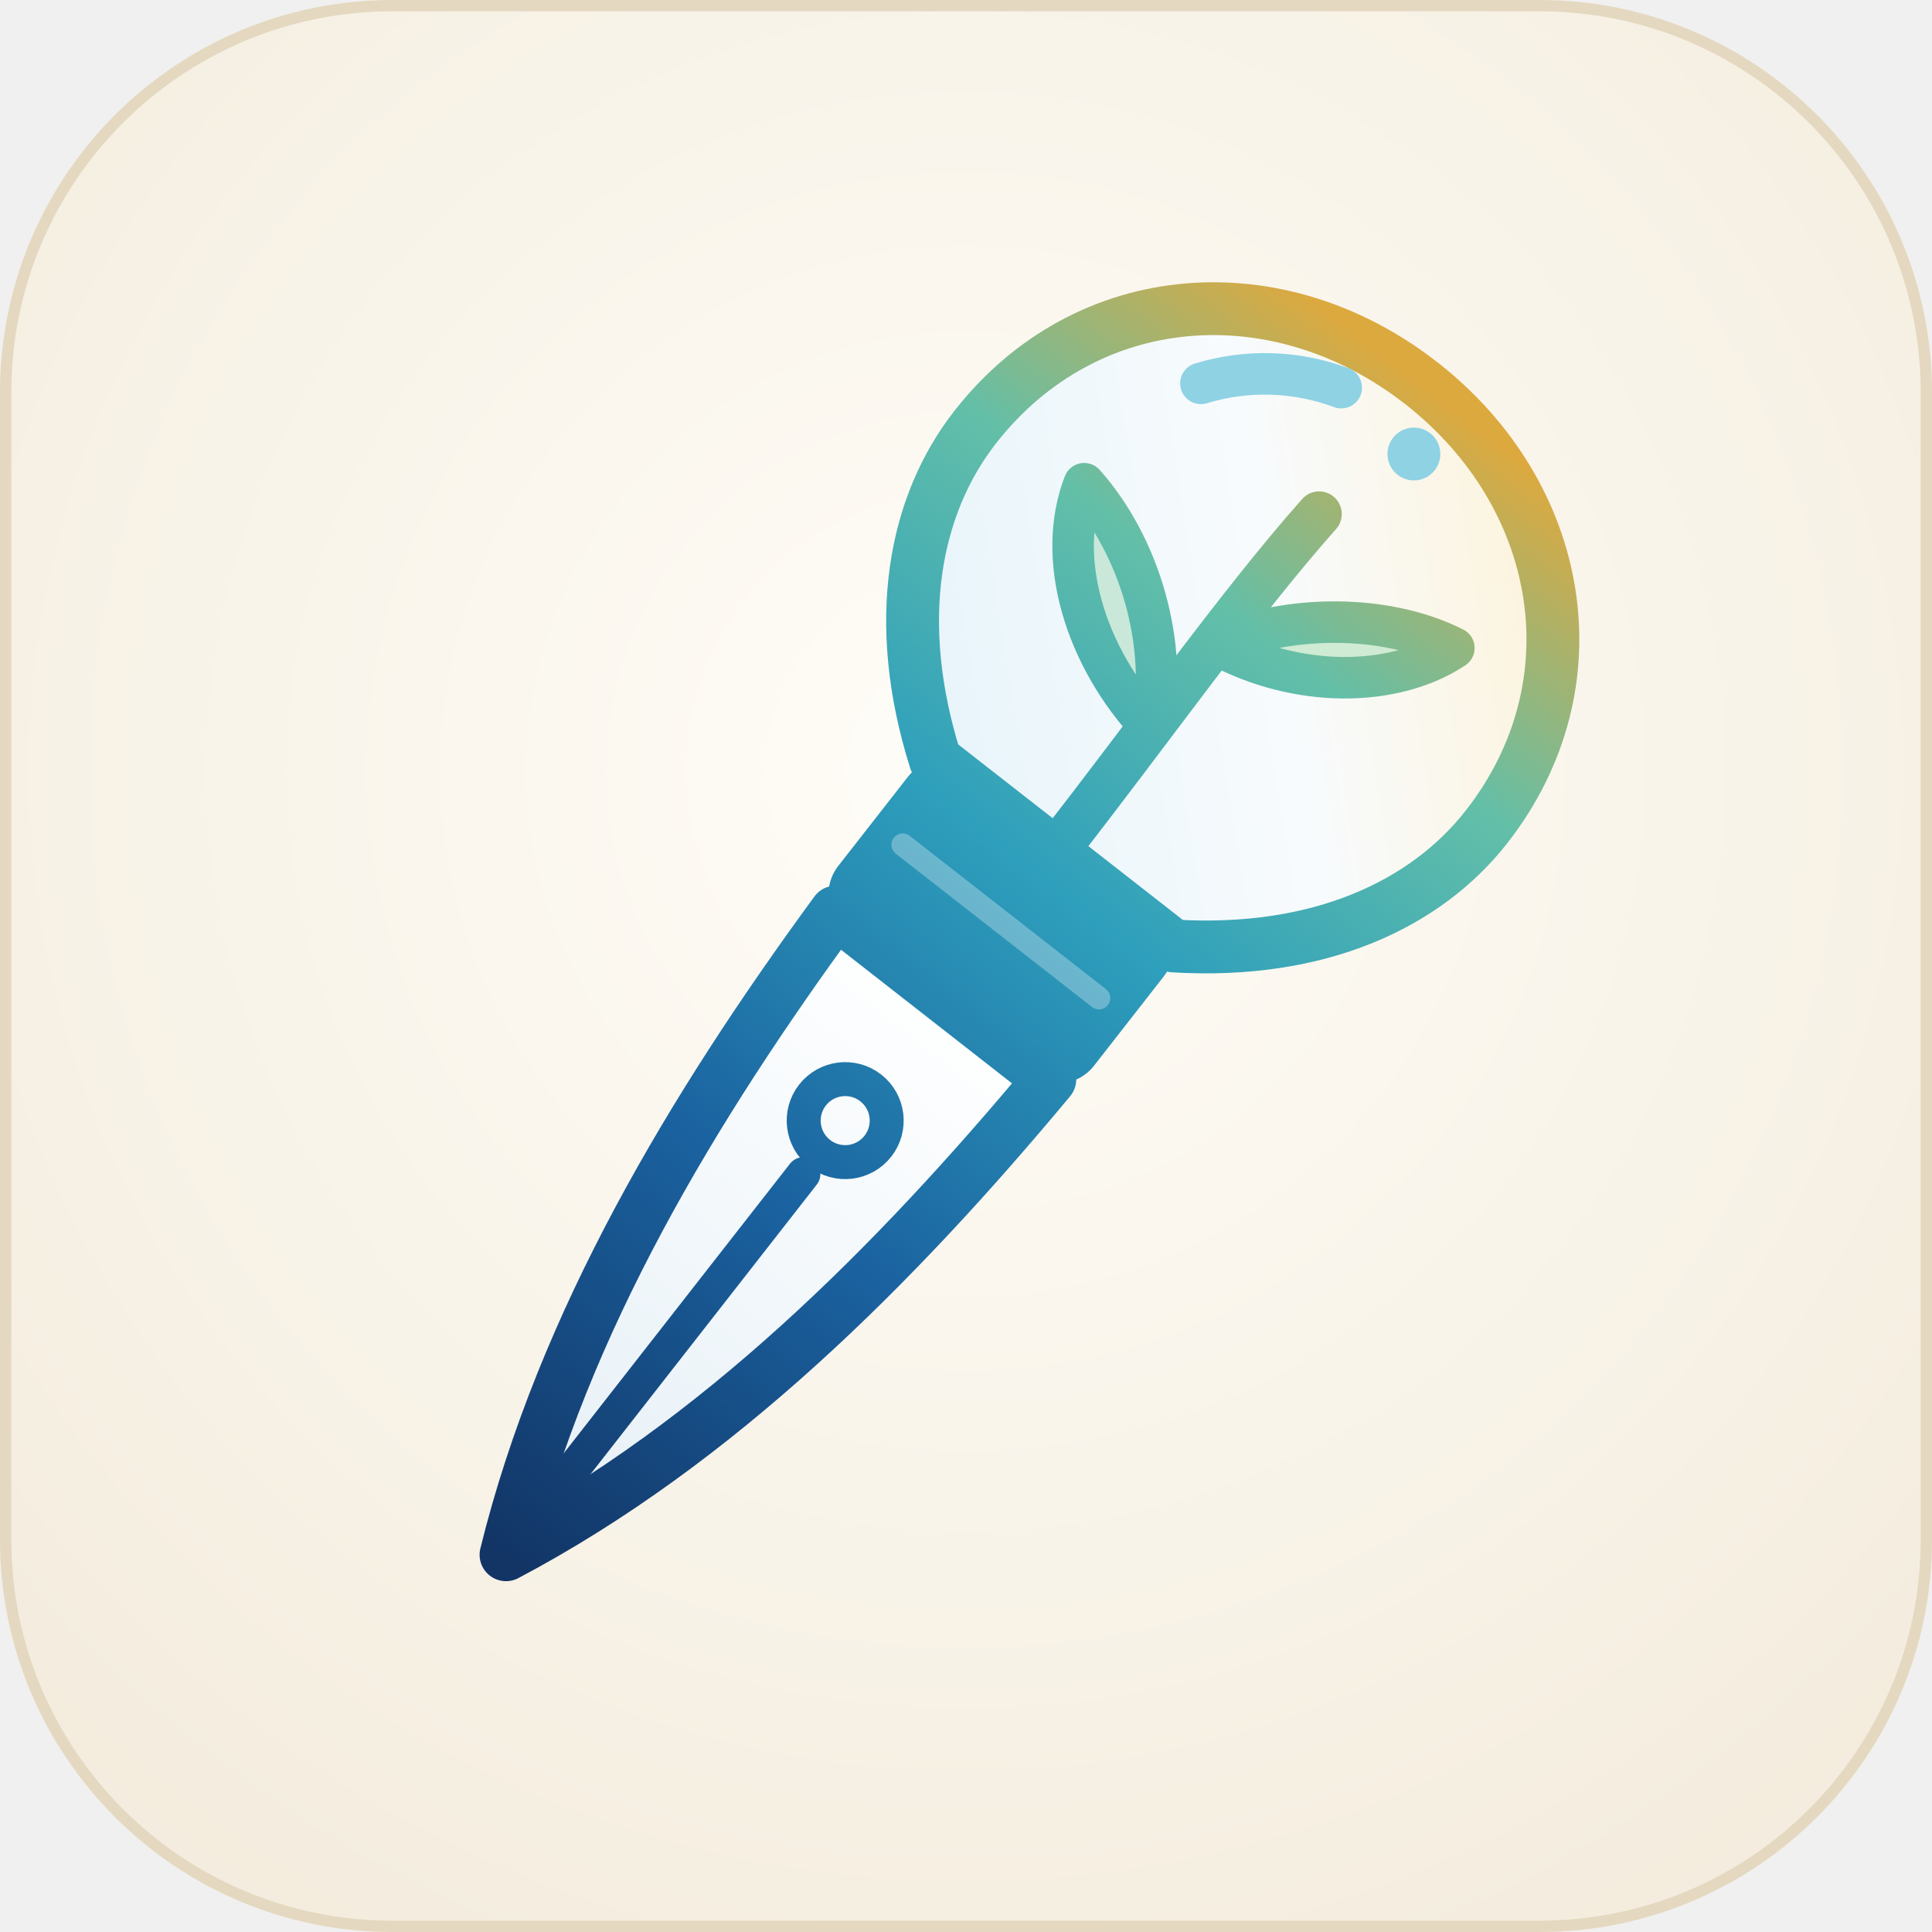
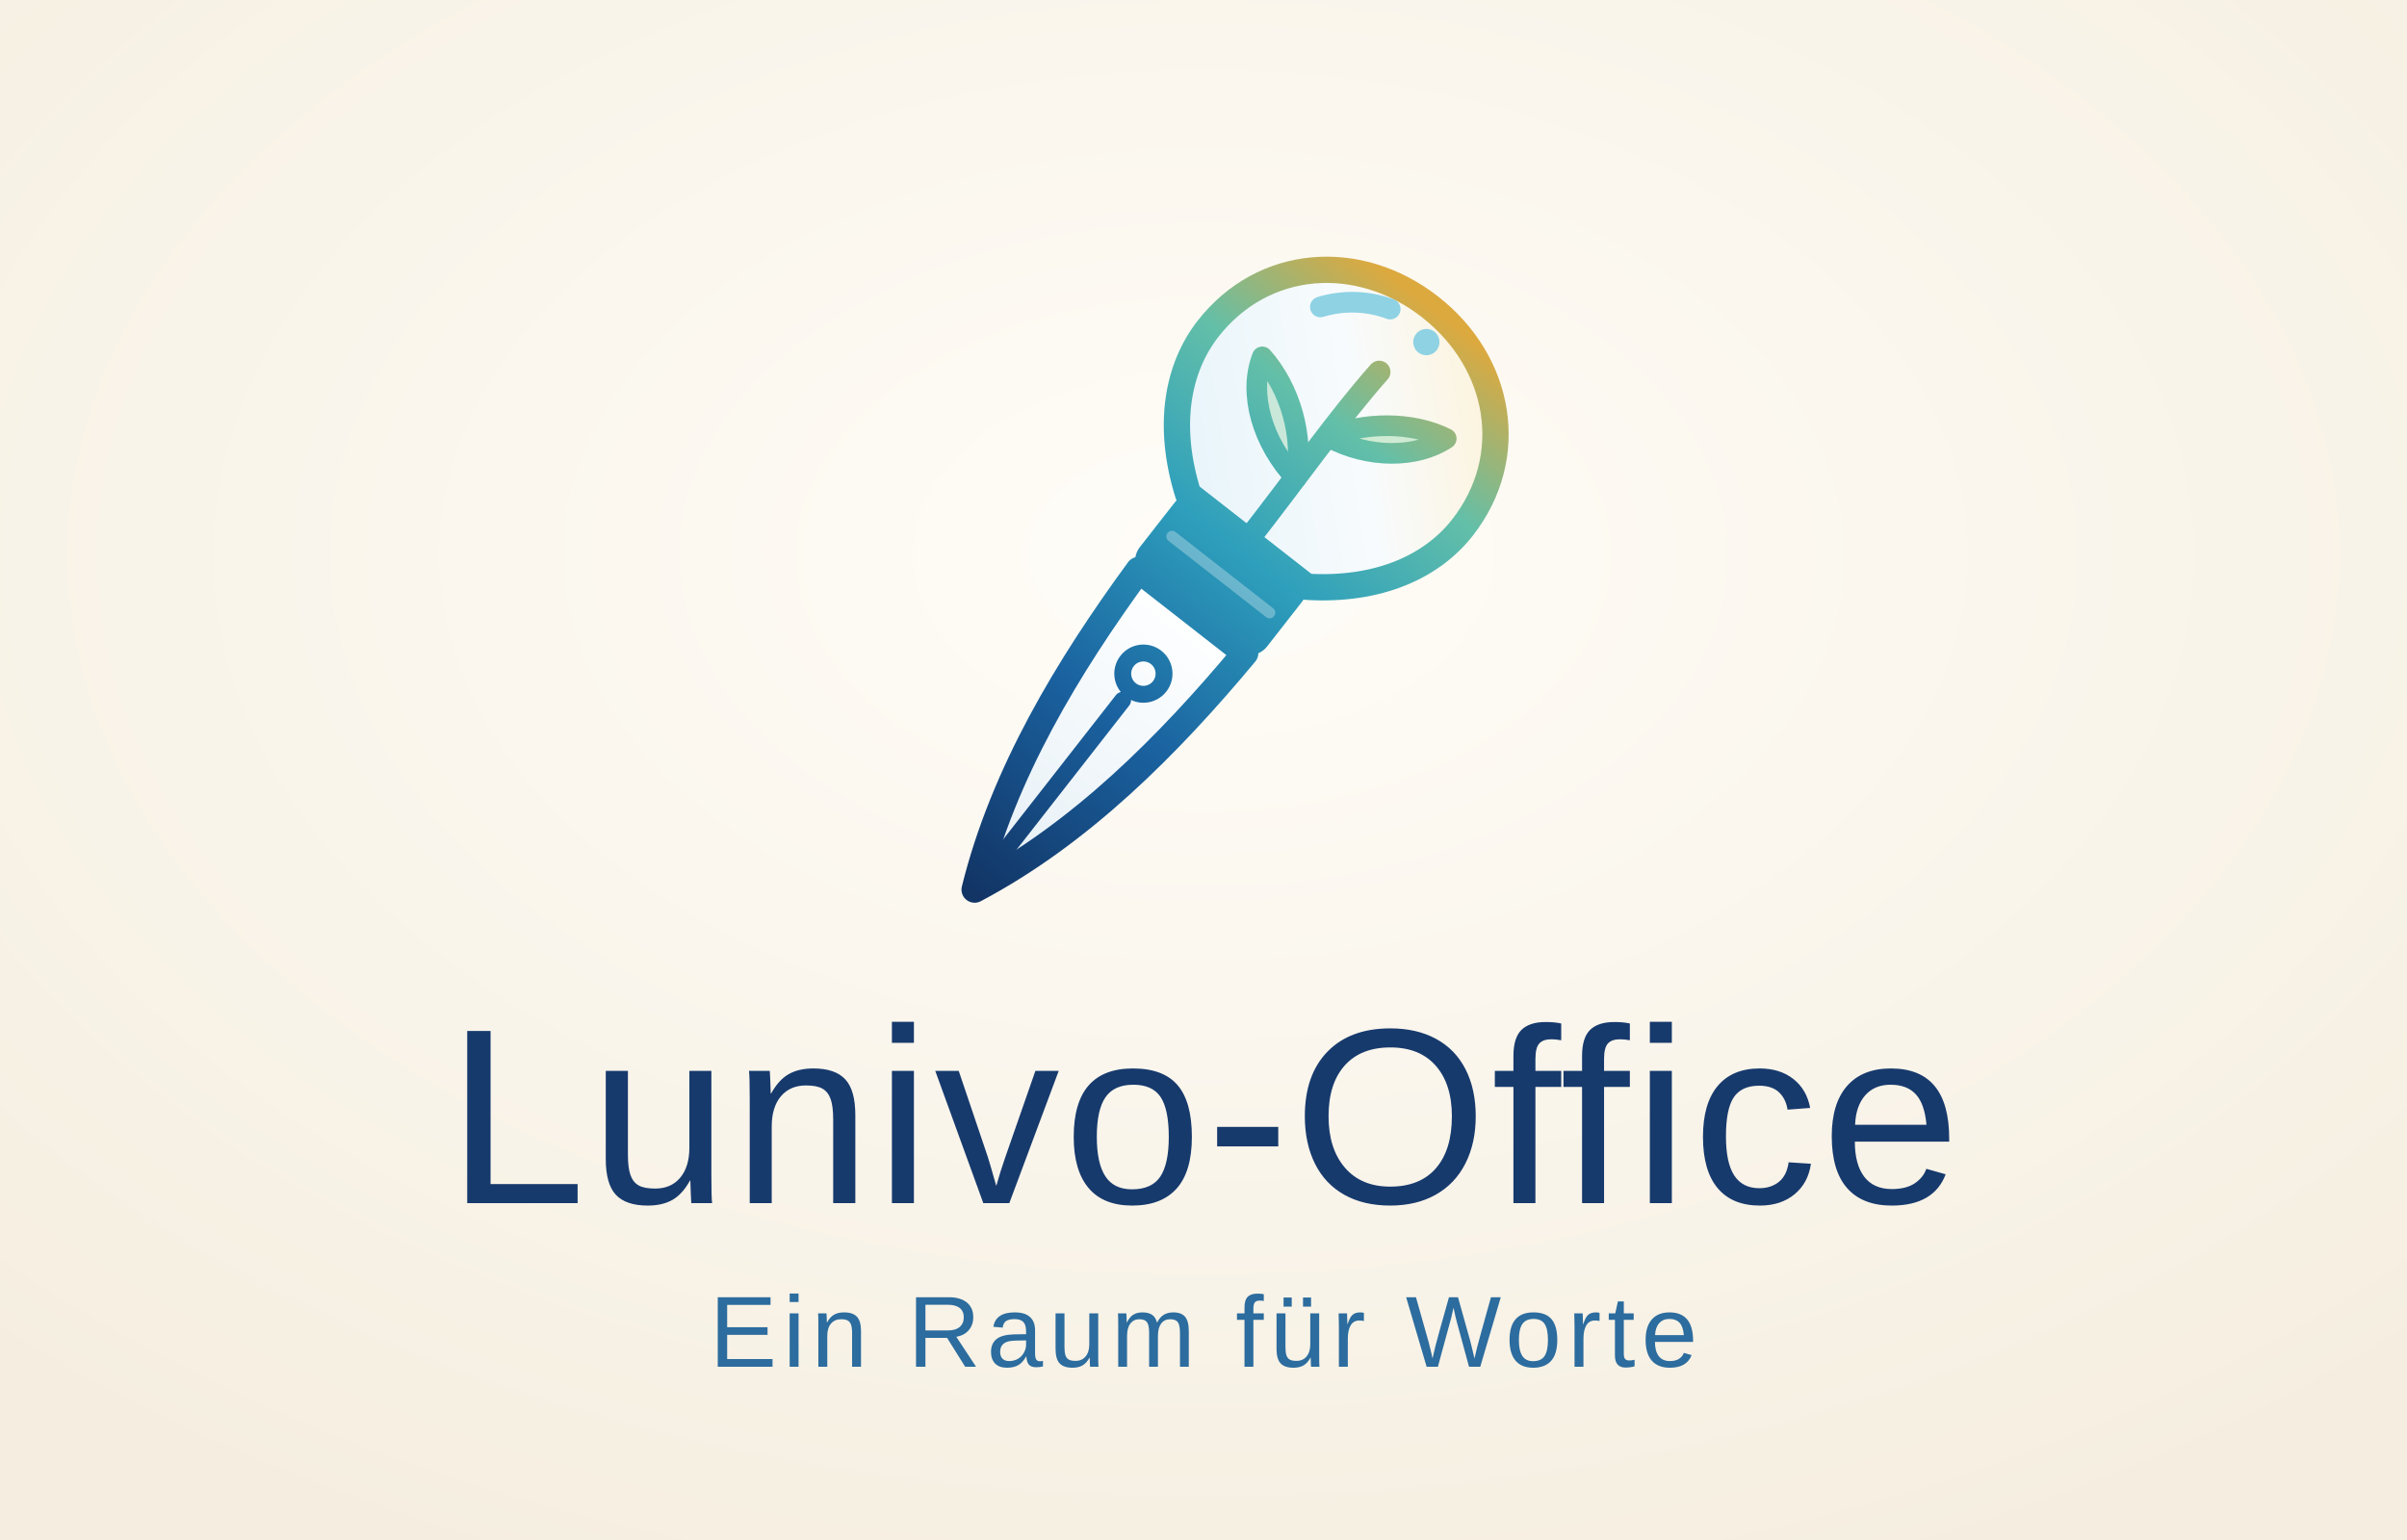
- <svg xmlns="http://www.w3.org/2000/svg" viewBox="0 0 512 512" width="512" height="512">
+ <svg xmlns="http://www.w3.org/2000/svg" viewBox="0 0 1000 640" width="1000" height="640">
  <defs>
-     <radialGradient id="tafel" cx="0.5" cy="0.40" r="0.78">
+     <radialGradient id="grund" cx="0.5" cy="0.36" r="0.72">
      <stop offset="0" stop-color="#FFFDF8" />
-       <stop offset="1" stop-color="#F2EADA" />
+       <stop offset="1" stop-color="#F5EEE0" />
    </radialGradient>
    <linearGradient id="strich" gradientUnits="userSpaceOnUse" x1="0" y1="182" x2="0" y2="-212">
      <stop offset="0" stop-color="#123566" />
      <stop offset="0.30" stop-color="#1A62A0" />
      <stop offset="0.58" stop-color="#2E9FBC" />
      <stop offset="0.80" stop-color="#63BFA8" />
      <stop offset="1" stop-color="#DCA93F" />
    </linearGradient>
    <linearGradient id="glas" gradientUnits="userSpaceOnUse" x1="-60" y1="-60" x2="70" y2="-200">
      <stop offset="0" stop-color="#E6F4FA" />
      <stop offset="0.55" stop-color="#F8FBFD" />
      <stop offset="1" stop-color="#FDF2D6" />
    </linearGradient>
    <linearGradient id="feder" gradientUnits="userSpaceOnUse" x1="0" y1="182" x2="0" y2="-10">
      <stop offset="0" stop-color="#E4EFF6" />
      <stop offset="1" stop-color="#FFFFFF" />
    </linearGradient>
  </defs>
-   <rect width="512" height="512" rx="104" fill="url(#tafel)" />
-   <rect x="1.5" y="1.5" width="509" height="509" rx="102.5" fill="none" stroke="#E4D8C0" stroke-width="3" />
-   <g transform="translate(256,256) rotate(38) scale(1.0) translate(0,16)" stroke-linejoin="round" stroke-linecap="round">
+   <rect width="1000" height="640" fill="url(#grund)" />
+   <g transform="translate(500,248) rotate(38) scale(0.78) translate(0,16)" stroke-linejoin="round" stroke-linecap="round">
    <path d="M-40,-54 C-72,-76 -86,-104 -86,-130              C-86,-178 -48,-212 0,-212              C48,-212 86,-178 86,-130              C86,-104 72,-76 40,-54 Z" fill="url(#glas)" stroke="url(#strich)" stroke-width="14" />
    <path d="M0,-56 C0,-96 -2,-136 0,-168" fill="none" stroke="url(#strich)" stroke-width="12" />
    <path d="M0,-96 C-26,-100 -48,-116 -54,-136 C-32,-132 -10,-116 0,-96 Z" fill="#C9E8D9" stroke="url(#strich)" stroke-width="11" />
    <path d="M0,-124 C24,-128 44,-144 50,-162 C30,-158 10,-142 0,-124 Z" fill="#CFEBD3" stroke="url(#strich)" stroke-width="11" />
    <path d="M-46,-176 A58,58 0 0 1 -16,-198" fill="none" stroke="#8ED2E4" stroke-width="11" />
    <circle cx="10" cy="-196" r="7" fill="#8ED2E4" />
    <rect x="-43" y="-58" width="86" height="54" rx="12" fill="url(#strich)" />
    <path d="M-33,-31 H33" fill="none" stroke="#FFFFFF" stroke-width="6" opacity="0.30" />
    <path d="M-36,-6 C-34,58 -26,124 0,182 C26,124 34,58 36,-6 Z" fill="url(#feder)" stroke="url(#strich)" stroke-width="14" />
    <circle cx="0" cy="36" r="11" fill="none" stroke="url(#strich)" stroke-width="9" />
    <path d="M0,54 L0,168" fill="none" stroke="url(#strich)" stroke-width="9" />
  </g>
+   <text x="500" y="500" text-anchor="middle" font-family="Liberation Sans, Arial, Helvetica, sans-serif" font-size="104" letter-spacing="1.5" fill="#173A6D">Lunivo-Office</text>
+   <text x="500" y="568" text-anchor="middle" font-family="Liberation Sans, Arial, Helvetica, sans-serif" font-size="42" letter-spacing="2.5" fill="#2C6C9E">Ein Raum für Worte</text>
</svg>
